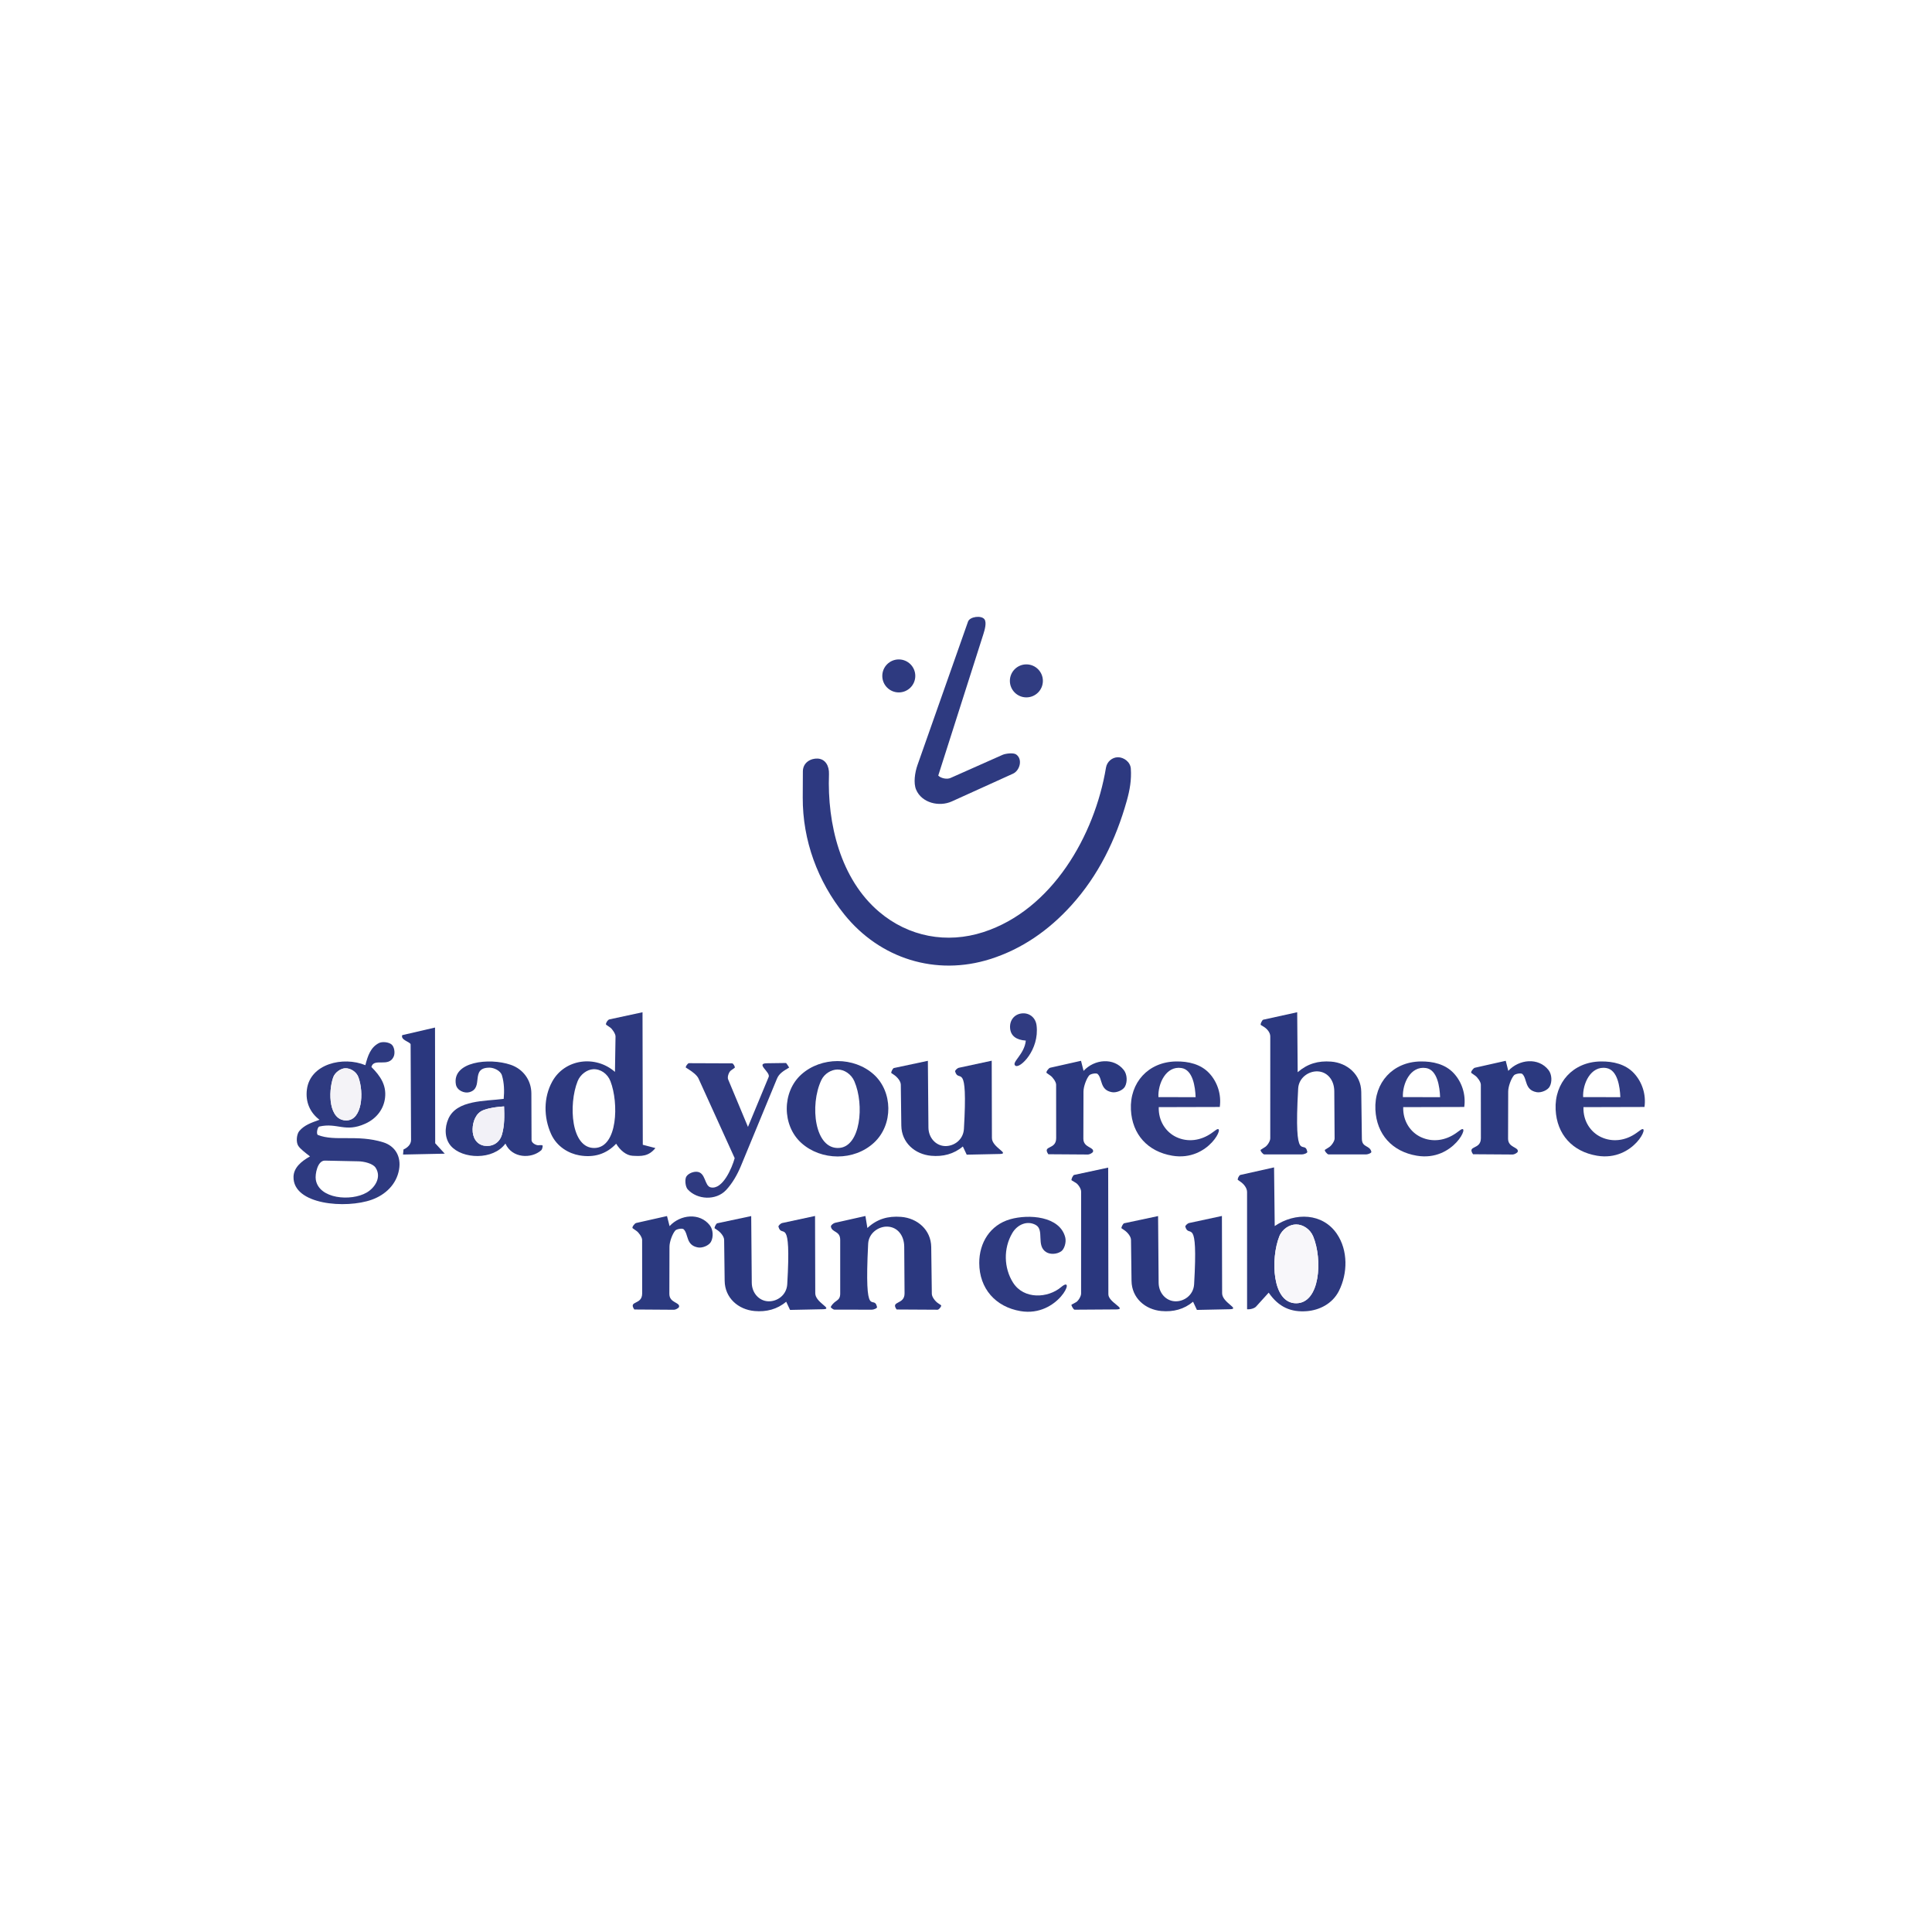
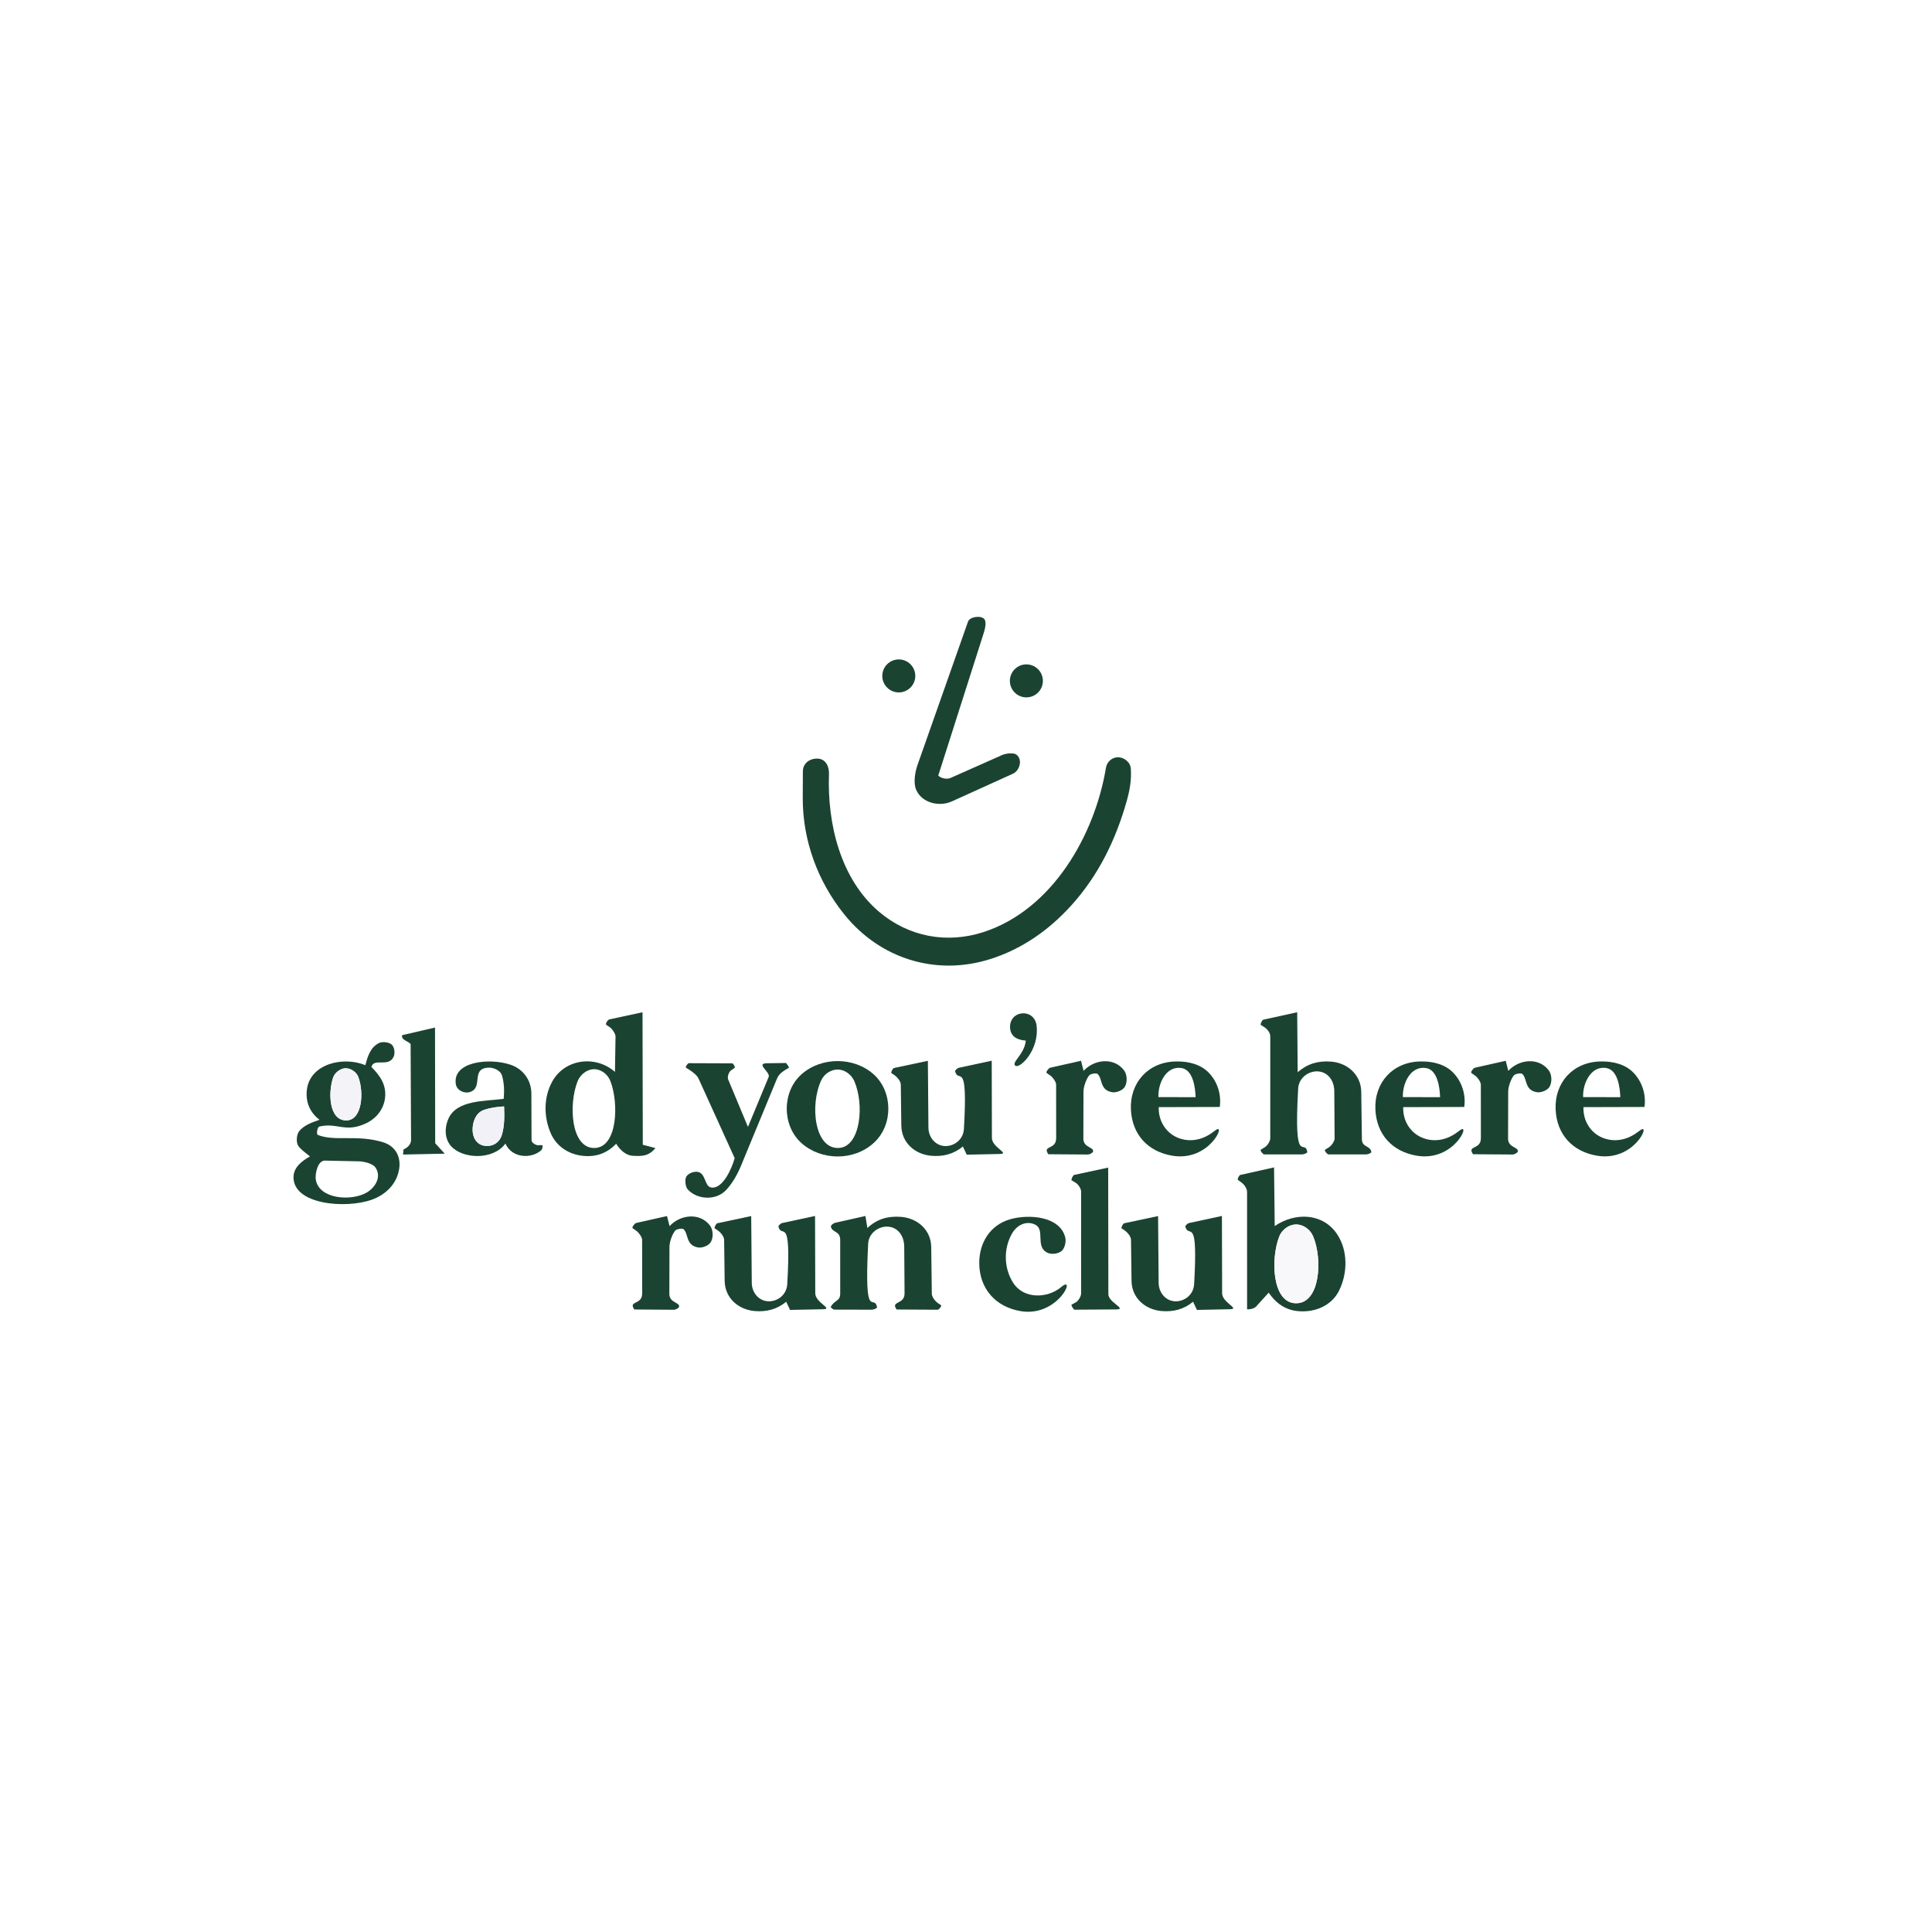
<svg xmlns="http://www.w3.org/2000/svg" width="1080pt" height="1080pt" viewBox="0 0 1080 1080" version="1.2">
  <g id="surface1">
-     <path style=" stroke:none;fill-rule:nonzero;fill:rgb(17.647%,22.353%,50.197%);fill-opacity:1;" d="M 448.809 431.223 C 448.832 426.043 453.496 423.832 457.137 424.051 C 461.383 424.309 463.582 428.098 463.406 432.797 C 462.383 460.371 469.797 491.387 491.488 509.758 C 507.91 523.668 529.23 527.684 549.711 521.059 C 588.148 508.629 611.957 467.035 618.242 429.156 C 618.812 425.73 621.742 423.34 624.898 423.312 C 628.18 423.281 631.879 425.887 632.137 429.684 C 632.566 435.996 631.562 441.656 629.883 447.637 C 623.773 469.379 614.035 489.371 598.898 506.094 C 586.293 520.02 571.336 530.496 553.566 536.129 C 523.172 545.758 491.906 535.945 471.973 511.18 C 457.141 492.762 448.621 469.824 448.738 445.766 Z M 448.809 431.223 " />
-     <path style=" stroke:none;fill-rule:nonzero;fill:rgb(18.039%,22.745%,50.197%);fill-opacity:1;" d="M 568.07 421.758 C 571.844 424.477 570.055 430.777 566.273 432.492 L 532.074 447.996 C 525.051 451.18 515.277 448.887 512.109 441.418 C 510.543 437.727 511.426 431.797 512.875 427.684 L 541.125 347.496 C 542.137 344.617 548.688 343.867 550.332 346.199 C 551.633 348.043 550.492 352.047 549.695 354.547 L 524.492 433.555 C 525.953 435.07 529.312 435.793 531.328 434.898 L 560.422 421.969 C 562.117 421.215 566.52 420.645 568.07 421.758 " />
-     <path style=" stroke:none;fill-rule:nonzero;fill:rgb(18.823%,23.529%,50.589%);fill-opacity:1;" d="M 582.977 380.613 C 582.977 385.711 578.848 389.84 573.754 389.84 C 568.66 389.84 564.527 385.711 564.527 380.613 C 564.527 375.52 568.66 371.391 573.754 371.391 C 578.848 371.391 582.977 375.52 582.977 380.613 " />
-     <path style=" stroke:none;fill-rule:nonzero;fill:rgb(18.039%,22.745%,50.197%);fill-opacity:1;" d="M 511.652 377.844 C 511.652 382.938 507.523 387.066 502.43 387.066 C 497.336 387.066 493.207 382.938 493.207 377.844 C 493.207 372.754 497.336 368.625 502.43 368.625 C 507.523 368.625 511.652 372.754 511.652 377.844 " />
-     <path style=" stroke:none;fill-rule:nonzero;fill:rgb(17.647%,22.353%,49.803%);fill-opacity:1;" d="M 734.082 691.191 C 732.406 687.137 728.422 684.473 724.559 684.473 C 720.797 684.473 716.734 687.113 715.133 691.168 C 710.234 703.562 711.02 728.531 724.547 728.531 C 737.957 728.535 739.406 704.078 734.082 691.191 M 709.207 722.605 L 702.141 730.398 C 701.262 731.371 698.902 732.07 697.125 731.875 L 697.117 666.348 C 697.117 664.059 695.238 661.875 693.648 660.754 L 692.008 659.598 C 691.535 659.266 692.617 656.965 693.355 656.801 L 712.207 652.582 L 712.574 685.371 C 724.082 677.527 739.387 678.102 747.297 689.691 C 753.637 698.98 753.391 711.848 748.473 721.625 C 744.777 728.961 737.352 732.422 730.473 732.953 C 721.77 733.621 714.84 730.801 709.207 722.605 " />
-     <path style=" stroke:none;fill-rule:nonzero;fill:rgb(16.862%,21.96%,49.803%);fill-opacity:1;" d="M 505.469 696.961 C 505.426 690.508 501.637 685.891 496.074 685.688 C 491.223 685.512 485.613 689.191 485.305 695.273 C 483.035 740.18 488.441 722.656 490.277 730.645 C 490.426 731.309 488.383 732.125 487.422 732.121 L 466.355 732.094 C 465.879 732.094 464.207 730.922 464.41 730.551 C 466.684 726.418 469.684 727.629 469.684 723.043 L 469.676 693.137 C 469.676 687.891 465.062 689.148 464.48 685.664 C 464.355 684.922 465.945 683.75 466.797 683.559 L 483.773 679.75 L 484.875 686.461 C 490.285 681.414 496.367 679.668 503.707 680.238 C 512.777 680.938 520.438 687.453 520.562 697.105 L 520.895 723.266 C 520.918 725.07 522.891 727.484 524.211 728.379 L 526.039 729.617 C 526.555 729.969 524.93 732.148 524.113 732.145 L 501.219 732.016 C 497.668 727.035 505.699 729.512 505.652 723.016 Z M 505.469 696.961 " />
-     <path style=" stroke:none;fill-rule:nonzero;fill:rgb(16.862%,21.96%,49.803%);fill-opacity:1;" d="M 683.176 722.961 C 683.191 728.207 693.492 731.746 687.5 731.871 L 669.086 732.254 L 666.93 727.672 C 661.918 731.906 655.832 733.484 649.164 732.871 C 640.152 732.039 632.652 725.578 632.531 716 L 632.238 693.141 C 632.211 691.074 630.145 688.781 628.504 687.676 L 626.996 686.664 C 626.52 686.344 627.785 683.949 628.406 683.816 L 647.375 679.789 L 647.684 717.055 C 647.734 722.781 651.73 727.137 656.707 727.426 C 661.785 727.723 667.16 724.059 667.52 717.887 C 669.816 678.312 664.637 692.828 662.602 685.734 C 662.43 685.141 663.941 683.844 664.586 683.703 L 683.062 679.73 Z M 683.176 722.961 " />
-     <path style=" stroke:none;fill-rule:nonzero;fill:rgb(16.862%,21.96%,49.803%);fill-opacity:1;" d="M 455.734 722.961 C 455.746 728.195 466.02 731.746 460.133 731.871 L 441.648 732.254 L 439.484 727.672 C 434.48 731.902 428.391 733.484 421.723 732.871 C 412.711 732.039 405.211 725.578 405.09 716 L 404.797 693.141 C 404.77 691.078 402.699 688.766 401.062 687.68 L 399.551 686.676 C 399.07 686.355 400.348 683.949 400.91 683.828 L 419.93 679.789 L 420.242 717.051 C 420.293 722.781 424.289 727.137 429.266 727.426 C 434.348 727.727 439.719 724.059 440.078 717.875 C 442.395 678.164 437.098 692.844 435.16 685.738 C 434.996 685.141 436.496 683.844 437.145 683.703 L 455.617 679.73 Z M 455.734 722.961 " />
-     <path style=" stroke:none;fill-rule:nonzero;fill:rgb(16.47%,21.568%,49.411%);fill-opacity:1;" d="M 600.691 732.129 C 600.078 732.133 598.633 729.512 599.004 729.312 L 601.508 727.945 C 602.672 727.312 604.34 724.746 604.34 723.105 L 604.352 666.137 C 604.352 664.41 602.664 661.992 601.43 661.246 L 599.078 659.828 C 598.57 659.52 599.82 656.926 600.418 656.797 L 619.48 652.699 L 619.586 723.539 C 619.594 728.066 630.348 731.93 623.922 731.973 Z M 600.691 732.129 " />
-     <path style=" stroke:none;fill-rule:nonzero;fill:rgb(18.039%,22.745%,50.197%);fill-opacity:1;" d="M 565.891 689.277 C 560.816 697.867 561.156 708.879 566.297 716.988 C 572.371 726.57 585.855 725.707 593.184 719.492 C 602.027 711.992 591.668 736.5 570.5 732.926 C 556.477 730.559 547.445 720.309 547.406 706.016 C 547.375 694.742 553.473 684.773 564.699 681.57 C 575.055 678.621 592.48 679.762 595.484 691.727 C 596.168 694.445 594.98 698.266 593.238 699.48 C 590.805 701.176 587.156 701.359 584.887 699.977 C 578.98 696.383 584.051 687.492 578.93 684.723 C 574.188 682.156 568.707 684.508 565.891 689.277 " />
-     <path style=" stroke:none;fill-rule:nonzero;fill:rgb(16.862%,22.353%,49.803%);fill-opacity:1;" d="M 374.172 723.297 C 374.16 728.438 380.207 727.891 379.586 730.57 C 379.43 731.234 377.625 732.168 376.793 732.164 L 354.586 732.012 C 351.074 726.863 358.984 729.711 358.977 723.031 L 358.949 693.121 C 358.945 691.539 357.027 688.969 355.855 688.141 L 353.66 686.586 C 353.047 686.152 354.742 683.859 355.598 683.664 L 372.863 679.781 L 374.293 685.41 C 380.305 678.875 391.164 677.742 396.77 684.938 C 398.688 687.395 398.883 691.496 397.434 694.18 C 396.336 696.215 392.691 697.781 390.148 697.324 C 383.316 696.09 384.965 689.906 382.18 687.18 C 381.422 686.434 378.172 687.059 377.461 687.898 C 375.809 689.848 374.25 694.199 374.242 696.938 Z M 374.172 723.297 " />
+     <path style=" stroke:none;fill-rule:nonzero;fill:#1B4332;fill-opacity:1;" d="M 448.809 431.223 C 448.832 426.043 453.496 423.832 457.137 424.051 C 461.383 424.309 463.582 428.098 463.406 432.797 C 462.383 460.371 469.797 491.387 491.488 509.758 C 507.91 523.668 529.23 527.684 549.711 521.059 C 588.148 508.629 611.957 467.035 618.242 429.156 C 618.812 425.73 621.742 423.34 624.898 423.312 C 628.18 423.281 631.879 425.887 632.137 429.684 C 632.566 435.996 631.562 441.656 629.883 447.637 C 623.773 469.379 614.035 489.371 598.898 506.094 C 586.293 520.02 571.336 530.496 553.566 536.129 C 523.172 545.758 491.906 535.945 471.973 511.18 C 457.141 492.762 448.621 469.824 448.738 445.766 Z M 448.809 431.223 " />
+     <path style=" stroke:none;fill-rule:nonzero;fill:#1B4332;fill-opacity:1;" d="M 568.07 421.758 C 571.844 424.477 570.055 430.777 566.273 432.492 L 532.074 447.996 C 525.051 451.18 515.277 448.887 512.109 441.418 C 510.543 437.727 511.426 431.797 512.875 427.684 L 541.125 347.496 C 542.137 344.617 548.688 343.867 550.332 346.199 C 551.633 348.043 550.492 352.047 549.695 354.547 L 524.492 433.555 C 525.953 435.07 529.312 435.793 531.328 434.898 L 560.422 421.969 C 562.117 421.215 566.52 420.645 568.07 421.758 " />
+     <path style=" stroke:none;fill-rule:nonzero;fill:#1B4332;fill-opacity:1;" d="M 582.977 380.613 C 582.977 385.711 578.848 389.84 573.754 389.84 C 568.66 389.84 564.527 385.711 564.527 380.613 C 564.527 375.52 568.66 371.391 573.754 371.391 C 578.848 371.391 582.977 375.52 582.977 380.613 " />
+     <path style=" stroke:none;fill-rule:nonzero;fill:#1B4332;fill-opacity:1;" d="M 511.652 377.844 C 511.652 382.938 507.523 387.066 502.43 387.066 C 497.336 387.066 493.207 382.938 493.207 377.844 C 493.207 372.754 497.336 368.625 502.43 368.625 C 507.523 368.625 511.652 372.754 511.652 377.844 " />
+     <path style=" stroke:none;fill-rule:nonzero;fill:#1B4332;fill-opacity:1;" d="M 734.082 691.191 C 732.406 687.137 728.422 684.473 724.559 684.473 C 720.797 684.473 716.734 687.113 715.133 691.168 C 710.234 703.562 711.02 728.531 724.547 728.531 C 737.957 728.535 739.406 704.078 734.082 691.191 M 709.207 722.605 L 702.141 730.398 C 701.262 731.371 698.902 732.07 697.125 731.875 L 697.117 666.348 C 697.117 664.059 695.238 661.875 693.648 660.754 L 692.008 659.598 C 691.535 659.266 692.617 656.965 693.355 656.801 L 712.207 652.582 L 712.574 685.371 C 724.082 677.527 739.387 678.102 747.297 689.691 C 753.637 698.98 753.391 711.848 748.473 721.625 C 744.777 728.961 737.352 732.422 730.473 732.953 C 721.77 733.621 714.84 730.801 709.207 722.605 " />
+     <path style=" stroke:none;fill-rule:nonzero;fill:#1B4332;fill-opacity:1;" d="M 505.469 696.961 C 505.426 690.508 501.637 685.891 496.074 685.688 C 491.223 685.512 485.613 689.191 485.305 695.273 C 483.035 740.18 488.441 722.656 490.277 730.645 C 490.426 731.309 488.383 732.125 487.422 732.121 L 466.355 732.094 C 465.879 732.094 464.207 730.922 464.41 730.551 C 466.684 726.418 469.684 727.629 469.684 723.043 L 469.676 693.137 C 469.676 687.891 465.062 689.148 464.48 685.664 C 464.355 684.922 465.945 683.75 466.797 683.559 L 483.773 679.75 L 484.875 686.461 C 490.285 681.414 496.367 679.668 503.707 680.238 C 512.777 680.938 520.438 687.453 520.562 697.105 L 520.895 723.266 C 520.918 725.07 522.891 727.484 524.211 728.379 L 526.039 729.617 C 526.555 729.969 524.93 732.148 524.113 732.145 L 501.219 732.016 C 497.668 727.035 505.699 729.512 505.652 723.016 Z M 505.469 696.961 " />
+     <path style=" stroke:none;fill-rule:nonzero;fill:#1B4332;fill-opacity:1;" d="M 683.176 722.961 C 683.191 728.207 693.492 731.746 687.5 731.871 L 669.086 732.254 L 666.93 727.672 C 661.918 731.906 655.832 733.484 649.164 732.871 C 640.152 732.039 632.652 725.578 632.531 716 L 632.238 693.141 C 632.211 691.074 630.145 688.781 628.504 687.676 L 626.996 686.664 C 626.52 686.344 627.785 683.949 628.406 683.816 L 647.375 679.789 L 647.684 717.055 C 647.734 722.781 651.73 727.137 656.707 727.426 C 661.785 727.723 667.16 724.059 667.52 717.887 C 669.816 678.312 664.637 692.828 662.602 685.734 C 662.43 685.141 663.941 683.844 664.586 683.703 L 683.062 679.73 Z M 683.176 722.961 " />
+     <path style=" stroke:none;fill-rule:nonzero;fill:#1B4332;fill-opacity:1;" d="M 455.734 722.961 C 455.746 728.195 466.02 731.746 460.133 731.871 L 441.648 732.254 L 439.484 727.672 C 434.48 731.902 428.391 733.484 421.723 732.871 C 412.711 732.039 405.211 725.578 405.09 716 L 404.797 693.141 C 404.77 691.078 402.699 688.766 401.062 687.68 L 399.551 686.676 C 399.07 686.355 400.348 683.949 400.91 683.828 L 419.93 679.789 L 420.242 717.051 C 420.293 722.781 424.289 727.137 429.266 727.426 C 434.348 727.727 439.719 724.059 440.078 717.875 C 442.395 678.164 437.098 692.844 435.16 685.738 C 434.996 685.141 436.496 683.844 437.145 683.703 L 455.617 679.73 Z M 455.734 722.961 " />
+     <path style=" stroke:none;fill-rule:nonzero;fill:#1B4332;fill-opacity:1;" d="M 600.691 732.129 C 600.078 732.133 598.633 729.512 599.004 729.312 L 601.508 727.945 C 602.672 727.312 604.34 724.746 604.34 723.105 L 604.352 666.137 C 604.352 664.41 602.664 661.992 601.43 661.246 L 599.078 659.828 C 598.57 659.52 599.82 656.926 600.418 656.797 L 619.48 652.699 L 619.586 723.539 C 619.594 728.066 630.348 731.93 623.922 731.973 Z M 600.691 732.129 " />
+     <path style=" stroke:none;fill-rule:nonzero;fill:#1B4332;fill-opacity:1;" d="M 565.891 689.277 C 560.816 697.867 561.156 708.879 566.297 716.988 C 572.371 726.57 585.855 725.707 593.184 719.492 C 602.027 711.992 591.668 736.5 570.5 732.926 C 556.477 730.559 547.445 720.309 547.406 706.016 C 547.375 694.742 553.473 684.773 564.699 681.57 C 575.055 678.621 592.48 679.762 595.484 691.727 C 596.168 694.445 594.98 698.266 593.238 699.48 C 590.805 701.176 587.156 701.359 584.887 699.977 C 578.98 696.383 584.051 687.492 578.93 684.723 C 574.188 682.156 568.707 684.508 565.891 689.277 " />
+     <path style=" stroke:none;fill-rule:nonzero;fill:#1B4332;fill-opacity:1;" d="M 374.172 723.297 C 374.16 728.438 380.207 727.891 379.586 730.57 C 379.43 731.234 377.625 732.168 376.793 732.164 L 354.586 732.012 C 351.074 726.863 358.984 729.711 358.977 723.031 L 358.949 693.121 C 358.945 691.539 357.027 688.969 355.855 688.141 L 353.66 686.586 C 353.047 686.152 354.742 683.859 355.598 683.664 L 372.863 679.781 L 374.293 685.41 C 380.305 678.875 391.164 677.742 396.77 684.938 C 398.688 687.395 398.883 691.496 397.434 694.18 C 396.336 696.215 392.691 697.781 390.148 697.324 C 383.316 696.09 384.965 689.906 382.18 687.18 C 381.422 686.434 378.172 687.059 377.461 687.898 C 375.809 689.848 374.25 694.199 374.242 696.938 Z M 374.172 723.297 " />
    <path style=" stroke:none;fill-rule:nonzero;fill:rgb(97.255%,96.863%,98.039%);fill-opacity:1;" d="M 734.082 691.191 C 739.406 704.078 737.957 728.535 724.547 728.531 C 711.02 728.531 710.234 703.562 715.133 691.168 C 716.734 687.113 720.797 684.473 724.559 684.473 C 728.422 684.473 732.406 687.137 734.082 691.191 " />
-     <path style=" stroke:none;fill-rule:nonzero;fill:rgb(18.039%,22.745%,50.197%);fill-opacity:1;" d="M 209.996 652.793 C 208.398 650.309 203.277 649.242 200.465 649.184 L 181.637 648.789 C 177.5 648.703 176.047 656.359 176.531 659.422 C 178.246 670.234 196.172 671.703 204.926 666.676 C 209.41 664.102 213.492 658.23 209.996 652.793 M 200.383 602.242 C 199.238 599.074 195.859 597.008 192.852 597.172 C 190.406 597.305 187.211 599.523 186.262 602.242 C 183.348 610.574 183.754 626.645 193.836 626.305 C 202.391 626.016 203.535 610.965 200.383 602.242 M 223.066 653.855 C 221.605 662.094 215.457 667.898 207.859 670.633 C 193.422 675.828 163.719 673.504 164.078 657.824 C 164.191 652.797 168.336 649.195 173.297 646.434 C 170.5 644.238 167.863 642.289 166.703 640.477 C 165.398 638.426 165.773 634.023 167.359 632.184 C 170.168 628.926 173.949 627.625 178.598 625.957 C 173.227 621.914 170.664 615.895 171.566 608.992 C 173.438 594.637 191.848 590.32 204.238 595.441 C 205.602 590.156 207.16 585.48 211.801 583.082 C 213.664 582.117 217.352 582.504 218.969 583.934 C 220.395 585.191 221.012 588.566 220.059 590.684 C 217.234 596.949 209.012 591.109 207.617 596.445 C 212.695 601.531 216.074 606.625 215.242 613.711 C 214.539 619.715 210.762 625.172 204.227 628.129 C 192.867 633.273 188.645 627.422 178.508 629.738 C 177.434 629.984 176.641 634.035 177.754 634.473 C 187.367 638.25 199.598 634.039 214.168 638.535 C 220.785 640.574 224.398 646.355 223.066 653.855 " />
-     <path style=" stroke:none;fill-rule:nonzero;fill:rgb(17.647%,22.353%,49.803%);fill-opacity:1;" d="M 341.25 604.422 C 339.617 600.195 335.699 597.488 331.578 597.703 C 328.215 597.875 324.434 600.562 322.91 604.355 C 317.707 617.312 319.102 642.223 332.523 641.727 C 345.293 641.25 345.945 616.574 341.25 604.422 M 308.051 633.891 C 303.852 624.551 303.812 613.516 308.676 604.641 C 315.672 591.871 332.91 589.652 343.766 599.203 L 344.082 579.367 C 344.102 577.941 342.273 575.191 341.094 574.379 L 338.887 572.863 C 338.262 572.434 339.684 570.059 340.605 569.859 L 359.172 565.855 L 359.324 639.934 L 366.379 641.777 C 362.531 646.523 358.52 646.363 353.516 646.074 C 350.078 645.875 346.617 642.988 344.441 639.344 C 338.91 645.18 332.008 647.27 323.859 645.848 C 318.07 644.836 311.328 641.168 308.051 633.891 " />
-     <path style=" stroke:none;fill-rule:nonzero;fill:rgb(16.862%,21.96%,49.803%);fill-opacity:1;" d="M 745.875 610.008 C 745.832 603.527 741.82 599.066 736.461 598.898 C 731.473 598.742 726.027 602.469 725.684 608.504 C 723.148 653.23 729.199 636.023 730.797 643.871 C 730.938 644.566 728.891 645.324 727.82 645.324 L 706.727 645.328 C 705.996 645.328 704.223 643.07 704.766 642.727 L 707.254 641.145 C 708.395 640.422 710.082 638.008 710.082 636.32 L 710.09 579.355 C 710.09 577.09 708.176 575.023 706.531 574.023 L 704.844 572.996 C 704.324 572.68 705.551 570.156 706.148 570.023 L 725.141 565.848 L 725.41 599.371 C 730.914 594.617 736.852 592.879 744.121 593.445 C 753.137 594.148 760.828 600.711 760.953 610.371 L 761.297 636.645 C 761.363 641.633 765.711 640.066 766.598 643.855 C 766.754 644.52 764.711 645.324 763.73 645.324 L 742.684 645.332 C 741.906 645.332 740.129 643.082 740.668 642.742 L 743.02 641.246 C 744.262 640.457 746.062 637.961 746.055 636.418 Z M 745.875 610.008 " />
-     <path style=" stroke:none;fill-rule:nonzero;fill:rgb(16.862%,21.96%,49.803%);fill-opacity:1;" d="M 554.488 636.172 C 554.504 641.41 564.785 644.961 558.879 645.082 L 540.398 645.469 L 538.242 640.887 C 533.234 645.117 527.148 646.695 520.48 646.082 C 511.469 645.254 503.969 638.789 503.844 629.215 L 503.555 606.352 C 503.527 604.285 501.457 601.992 499.82 600.891 L 498.312 599.875 C 497.832 599.555 499.105 597.16 499.668 597.043 L 518.688 593 L 519 630.266 C 519.047 635.992 523.047 640.348 528.023 640.641 C 533.102 640.938 538.477 637.273 538.836 631.102 C 541.133 591.52 535.953 606.043 533.918 598.949 C 533.746 598.352 535.254 597.055 535.902 596.918 L 554.375 592.941 Z M 554.488 636.172 " />
-     <path style=" stroke:none;fill-rule:nonzero;fill:rgb(17.647%,22.745%,50.197%);fill-opacity:1;" d="M 280.637 634.117 C 282.066 628.984 281.988 623.93 281.781 618.488 C 277.715 618.766 273.965 619.199 270.277 620.559 C 265.988 622.141 264.285 627.016 264.191 631.184 C 264.074 636.086 266.555 639.777 270.684 640.461 C 274.746 641.133 279.203 639.273 280.637 634.117 M 282.535 639.262 C 275.684 648.672 258.41 648.012 251.969 640.496 C 248.52 636.465 248.418 630.418 250.656 625.371 C 255.34 614.797 271.098 615.637 281.57 614.273 C 281.957 610.051 281.887 605.395 280.586 601.133 C 279.75 598.391 275.988 596.844 273.699 596.828 C 262.422 596.762 270.867 608.336 262.27 610.57 C 259.605 611.266 255.445 609.641 254.84 606.176 C 252.637 593.496 273.379 591.109 285.461 595.215 C 292.469 597.598 297.016 603.852 297.039 611.27 L 297.137 637.359 C 297.145 638.969 299.797 640.383 301.184 640.195 C 302.043 640.082 303.324 640.051 303.355 640.477 C 303.395 641.047 303.07 642.539 302.59 642.969 C 297.02 647.957 286.168 647.484 282.535 639.262 " />
-     <path style=" stroke:none;fill-rule:nonzero;fill:rgb(18.039%,22.745%,50.197%);fill-opacity:1;" d="M 477.586 604.41 C 475.863 600.418 471.926 597.836 468.16 597.867 C 464.75 597.895 460.848 600.148 459.133 603.777 C 452.5 617.777 455.359 642.746 469.172 641.699 C 480.984 640.809 483.32 617.68 477.586 604.41 M 488.617 638.73 C 477.395 649.168 459.016 648.863 447.984 638.953 C 437.098 629.18 437.07 610.395 447.953 600.625 C 459.039 590.672 477.34 590.645 488.422 600.605 C 499.066 610.172 499.48 628.629 488.617 638.73 " />
-     <path style=" stroke:none;fill-rule:nonzero;fill:rgb(18.823%,23.137%,50.589%);fill-opacity:1;" d="M 905.777 613.324 C 905.559 607.559 904.262 598.074 897.926 597.039 C 889.188 595.605 884.609 605.957 884.984 613.289 Z M 914.879 633.281 L 917.055 631.711 C 922.98 627.438 913.488 649.52 892.754 646.051 C 879 643.75 870.273 634.129 869.609 620.305 C 868.887 605.23 879.262 593.652 894.723 593.359 C 901.773 593.227 908.75 594.895 913.445 599.988 C 917.973 604.895 920.25 611.816 919.281 618.805 L 885.16 618.895 C 884.918 626.621 889.117 632.883 895.016 635.645 C 901.449 638.652 908.781 637.68 914.879 633.281 " />
-     <path style=" stroke:none;fill-rule:nonzero;fill:rgb(18.823%,23.137%,50.589%);fill-opacity:1;" d="M 805.023 613.328 C 804.824 607.586 803.473 598.027 797.184 597.047 C 788.348 595.668 783.895 605.93 784.23 613.289 Z M 814.125 633.281 L 816.305 631.707 C 822.23 627.434 812.738 649.52 792.004 646.051 C 778.246 643.75 769.52 634.125 768.855 620.305 C 768.133 605.23 778.508 593.656 793.973 593.359 C 801.02 593.223 807.996 594.895 812.695 599.988 C 817.219 604.895 819.496 611.812 818.527 618.805 L 784.406 618.895 C 784.164 626.621 788.363 632.883 794.266 635.645 C 800.695 638.652 808.031 637.68 814.125 633.281 " />
-     <path style=" stroke:none;fill-rule:nonzero;fill:rgb(18.823%,23.137%,50.589%);fill-opacity:1;" d="M 668.359 613.328 C 668.141 607.586 666.863 598.051 660.473 597.035 C 651.758 595.648 647.203 605.926 647.566 613.289 Z M 677.461 633.281 L 679.633 631.715 C 685.566 627.441 676.07 649.516 655.336 646.051 C 641.582 643.75 632.855 634.129 632.191 620.305 C 631.469 605.23 641.844 593.656 657.305 593.359 C 664.355 593.227 671.332 594.895 676.031 599.988 C 680.555 604.895 682.832 611.812 681.863 618.805 L 647.742 618.895 C 647.5 626.621 651.699 632.883 657.598 635.645 C 664.027 638.656 671.363 637.676 677.461 633.281 " />
-     <path style=" stroke:none;fill-rule:nonzero;fill:rgb(18.431%,22.745%,50.197%);fill-opacity:1;" d="M 441.148 596.766 C 437.609 598.867 435.488 600.184 434.301 603.059 L 414.164 651.809 C 412.172 656.633 409.371 661.547 405.84 665.293 C 400.246 671.227 389.766 670.734 384.453 664.887 C 383.152 663.449 382.824 659.934 383.434 658.211 C 384.043 656.473 386.84 654.957 389.324 655.02 C 394.648 655.148 393.641 662.957 397.316 663.754 C 403.953 665.188 409.211 652.887 410.691 647.414 L 390.496 602.949 C 389.578 600.926 386.891 599.016 385.117 597.879 L 383.434 596.801 C 382.957 596.496 384.438 594.324 385.105 594.324 L 409.273 594.418 C 409.984 594.422 411.109 596.609 410.68 596.918 L 408.605 598.395 C 407.477 599.199 406.438 601.961 407.035 603.391 L 418.117 629.945 L 429.699 602 C 430.797 599.355 422.168 594.457 428.68 594.367 L 439.418 594.219 C 439.512 594.219 440.516 595.723 441.148 596.766 " />
-     <path style=" stroke:none;fill-rule:nonzero;fill:rgb(16.862%,22.353%,49.803%);fill-opacity:1;" d="M 843.023 636.512 C 843.008 641.648 849.059 641.105 848.434 643.785 C 848.281 644.449 846.473 645.383 845.645 645.379 L 823.434 645.227 C 819.93 640.066 827.828 642.934 827.824 636.242 L 827.797 606.336 C 827.797 604.754 825.879 602.18 824.707 601.352 L 822.512 599.801 C 821.895 599.367 823.59 597.07 824.445 596.879 L 841.715 592.992 L 843.145 598.625 C 849.16 592.086 860.004 590.961 865.625 598.148 C 867.52 600.574 867.727 604.703 866.289 607.387 C 865.195 609.422 861.551 610.996 859 610.535 C 852.172 609.309 853.809 603.117 851.031 600.391 C 850.27 599.648 847.02 600.27 846.305 601.113 C 844.668 603.051 843.098 607.41 843.09 610.152 Z M 843.023 636.512 " />
-     <path style=" stroke:none;fill-rule:nonzero;fill:rgb(16.862%,22.353%,49.803%);fill-opacity:1;" d="M 605.605 636.512 C 605.59 641.648 611.641 641.105 611.02 643.785 C 610.863 644.449 609.055 645.383 608.227 645.379 L 586.02 645.227 C 582.508 640.07 590.414 642.93 590.406 636.246 L 590.379 606.336 C 590.379 604.754 588.461 602.18 587.289 601.352 L 585.094 599.801 C 584.48 599.367 586.172 597.07 587.031 596.879 L 604.297 592.992 L 605.727 598.625 C 611.742 592.086 622.586 590.961 628.207 598.148 C 630.105 600.574 630.309 604.703 628.871 607.387 C 627.781 609.422 624.133 610.996 621.582 610.535 C 614.75 609.309 616.395 603.113 613.613 600.391 C 612.852 599.648 609.605 600.27 608.852 601.16 C 607.328 602.961 605.68 607.414 605.672 610.148 Z M 605.605 636.512 " />
-     <path style=" stroke:none;fill-rule:nonzero;fill:rgb(16.47%,21.568%,49.411%);fill-opacity:1;" d="M 225.309 645.398 L 225.547 642.57 C 227.734 641.613 229.793 639.785 229.781 637.207 L 229.539 583.852 C 229.535 582.465 223.781 581.449 224.855 578.652 L 243.176 574.402 L 243.277 639.09 L 248.617 644.91 Z M 225.309 645.398 " />
-     <path style=" stroke:none;fill-rule:nonzero;fill:rgb(18.823%,23.137%,50.589%);fill-opacity:1;" d="M 579.453 573.262 C 581.102 586.926 570.16 597.496 567.648 595.762 C 565.047 593.969 572.691 589.52 573.434 581.699 C 568.047 581.332 565.035 579.027 564.656 574.855 C 564.258 570.492 566.891 567.086 570.969 566.527 C 575.172 565.953 578.895 568.633 579.453 573.262 " />
+     <path style=" stroke:none;fill-rule:nonzero;fill:#1B4332;fill-opacity:1;" d="M 209.996 652.793 C 208.398 650.309 203.277 649.242 200.465 649.184 L 181.637 648.789 C 177.5 648.703 176.047 656.359 176.531 659.422 C 178.246 670.234 196.172 671.703 204.926 666.676 C 209.41 664.102 213.492 658.23 209.996 652.793 M 200.383 602.242 C 199.238 599.074 195.859 597.008 192.852 597.172 C 190.406 597.305 187.211 599.523 186.262 602.242 C 183.348 610.574 183.754 626.645 193.836 626.305 C 202.391 626.016 203.535 610.965 200.383 602.242 M 223.066 653.855 C 221.605 662.094 215.457 667.898 207.859 670.633 C 193.422 675.828 163.719 673.504 164.078 657.824 C 164.191 652.797 168.336 649.195 173.297 646.434 C 170.5 644.238 167.863 642.289 166.703 640.477 C 165.398 638.426 165.773 634.023 167.359 632.184 C 170.168 628.926 173.949 627.625 178.598 625.957 C 173.227 621.914 170.664 615.895 171.566 608.992 C 173.438 594.637 191.848 590.32 204.238 595.441 C 205.602 590.156 207.16 585.48 211.801 583.082 C 213.664 582.117 217.352 582.504 218.969 583.934 C 220.395 585.191 221.012 588.566 220.059 590.684 C 217.234 596.949 209.012 591.109 207.617 596.445 C 212.695 601.531 216.074 606.625 215.242 613.711 C 214.539 619.715 210.762 625.172 204.227 628.129 C 192.867 633.273 188.645 627.422 178.508 629.738 C 177.434 629.984 176.641 634.035 177.754 634.473 C 187.367 638.25 199.598 634.039 214.168 638.535 C 220.785 640.574 224.398 646.355 223.066 653.855 " />
+     <path style=" stroke:none;fill-rule:nonzero;fill:#1B4332;fill-opacity:1;" d="M 341.25 604.422 C 339.617 600.195 335.699 597.488 331.578 597.703 C 328.215 597.875 324.434 600.562 322.91 604.355 C 317.707 617.312 319.102 642.223 332.523 641.727 C 345.293 641.25 345.945 616.574 341.25 604.422 M 308.051 633.891 C 303.852 624.551 303.812 613.516 308.676 604.641 C 315.672 591.871 332.91 589.652 343.766 599.203 L 344.082 579.367 C 344.102 577.941 342.273 575.191 341.094 574.379 L 338.887 572.863 C 338.262 572.434 339.684 570.059 340.605 569.859 L 359.172 565.855 L 359.324 639.934 L 366.379 641.777 C 362.531 646.523 358.52 646.363 353.516 646.074 C 350.078 645.875 346.617 642.988 344.441 639.344 C 338.91 645.18 332.008 647.27 323.859 645.848 C 318.07 644.836 311.328 641.168 308.051 633.891 " />
+     <path style=" stroke:none;fill-rule:nonzero;fill:#1B4332;fill-opacity:1;" d="M 745.875 610.008 C 745.832 603.527 741.82 599.066 736.461 598.898 C 731.473 598.742 726.027 602.469 725.684 608.504 C 723.148 653.23 729.199 636.023 730.797 643.871 C 730.938 644.566 728.891 645.324 727.82 645.324 L 706.727 645.328 C 705.996 645.328 704.223 643.07 704.766 642.727 L 707.254 641.145 C 708.395 640.422 710.082 638.008 710.082 636.32 L 710.09 579.355 C 710.09 577.09 708.176 575.023 706.531 574.023 L 704.844 572.996 C 704.324 572.68 705.551 570.156 706.148 570.023 L 725.141 565.848 L 725.41 599.371 C 730.914 594.617 736.852 592.879 744.121 593.445 C 753.137 594.148 760.828 600.711 760.953 610.371 L 761.297 636.645 C 761.363 641.633 765.711 640.066 766.598 643.855 C 766.754 644.52 764.711 645.324 763.73 645.324 L 742.684 645.332 C 741.906 645.332 740.129 643.082 740.668 642.742 L 743.02 641.246 C 744.262 640.457 746.062 637.961 746.055 636.418 Z M 745.875 610.008 " />
+     <path style=" stroke:none;fill-rule:nonzero;fill:#1B4332;fill-opacity:1;" d="M 554.488 636.172 C 554.504 641.41 564.785 644.961 558.879 645.082 L 540.398 645.469 L 538.242 640.887 C 533.234 645.117 527.148 646.695 520.48 646.082 C 511.469 645.254 503.969 638.789 503.844 629.215 L 503.555 606.352 C 503.527 604.285 501.457 601.992 499.82 600.891 L 498.312 599.875 C 497.832 599.555 499.105 597.16 499.668 597.043 L 518.688 593 L 519 630.266 C 519.047 635.992 523.047 640.348 528.023 640.641 C 533.102 640.938 538.477 637.273 538.836 631.102 C 541.133 591.52 535.953 606.043 533.918 598.949 C 533.746 598.352 535.254 597.055 535.902 596.918 L 554.375 592.941 Z M 554.488 636.172 " />
+     <path style=" stroke:none;fill-rule:nonzero;fill:#1B4332;fill-opacity:1;" d="M 280.637 634.117 C 282.066 628.984 281.988 623.93 281.781 618.488 C 277.715 618.766 273.965 619.199 270.277 620.559 C 265.988 622.141 264.285 627.016 264.191 631.184 C 264.074 636.086 266.555 639.777 270.684 640.461 C 274.746 641.133 279.203 639.273 280.637 634.117 M 282.535 639.262 C 275.684 648.672 258.41 648.012 251.969 640.496 C 248.52 636.465 248.418 630.418 250.656 625.371 C 255.34 614.797 271.098 615.637 281.57 614.273 C 281.957 610.051 281.887 605.395 280.586 601.133 C 279.75 598.391 275.988 596.844 273.699 596.828 C 262.422 596.762 270.867 608.336 262.27 610.57 C 259.605 611.266 255.445 609.641 254.84 606.176 C 252.637 593.496 273.379 591.109 285.461 595.215 C 292.469 597.598 297.016 603.852 297.039 611.27 L 297.137 637.359 C 297.145 638.969 299.797 640.383 301.184 640.195 C 302.043 640.082 303.324 640.051 303.355 640.477 C 303.395 641.047 303.07 642.539 302.59 642.969 C 297.02 647.957 286.168 647.484 282.535 639.262 " />
+     <path style=" stroke:none;fill-rule:nonzero;fill:#1B4332;fill-opacity:1;" d="M 477.586 604.41 C 475.863 600.418 471.926 597.836 468.16 597.867 C 464.75 597.895 460.848 600.148 459.133 603.777 C 452.5 617.777 455.359 642.746 469.172 641.699 C 480.984 640.809 483.32 617.68 477.586 604.41 M 488.617 638.73 C 477.395 649.168 459.016 648.863 447.984 638.953 C 437.098 629.18 437.07 610.395 447.953 600.625 C 459.039 590.672 477.34 590.645 488.422 600.605 C 499.066 610.172 499.48 628.629 488.617 638.73 " />
+     <path style=" stroke:none;fill-rule:nonzero;fill:#1B4332;fill-opacity:1;" d="M 905.777 613.324 C 905.559 607.559 904.262 598.074 897.926 597.039 C 889.188 595.605 884.609 605.957 884.984 613.289 Z M 914.879 633.281 L 917.055 631.711 C 922.98 627.438 913.488 649.52 892.754 646.051 C 879 643.75 870.273 634.129 869.609 620.305 C 868.887 605.23 879.262 593.652 894.723 593.359 C 901.773 593.227 908.75 594.895 913.445 599.988 C 917.973 604.895 920.25 611.816 919.281 618.805 L 885.16 618.895 C 884.918 626.621 889.117 632.883 895.016 635.645 C 901.449 638.652 908.781 637.68 914.879 633.281 " />
+     <path style=" stroke:none;fill-rule:nonzero;fill:#1B4332;fill-opacity:1;" d="M 805.023 613.328 C 804.824 607.586 803.473 598.027 797.184 597.047 C 788.348 595.668 783.895 605.93 784.23 613.289 Z M 814.125 633.281 L 816.305 631.707 C 822.23 627.434 812.738 649.52 792.004 646.051 C 778.246 643.75 769.52 634.125 768.855 620.305 C 768.133 605.23 778.508 593.656 793.973 593.359 C 801.02 593.223 807.996 594.895 812.695 599.988 C 817.219 604.895 819.496 611.812 818.527 618.805 L 784.406 618.895 C 784.164 626.621 788.363 632.883 794.266 635.645 C 800.695 638.652 808.031 637.68 814.125 633.281 " />
+     <path style=" stroke:none;fill-rule:nonzero;fill:#1B4332;fill-opacity:1;" d="M 668.359 613.328 C 668.141 607.586 666.863 598.051 660.473 597.035 C 651.758 595.648 647.203 605.926 647.566 613.289 Z M 677.461 633.281 L 679.633 631.715 C 685.566 627.441 676.07 649.516 655.336 646.051 C 641.582 643.75 632.855 634.129 632.191 620.305 C 631.469 605.23 641.844 593.656 657.305 593.359 C 664.355 593.227 671.332 594.895 676.031 599.988 C 680.555 604.895 682.832 611.812 681.863 618.805 L 647.742 618.895 C 647.5 626.621 651.699 632.883 657.598 635.645 C 664.027 638.656 671.363 637.676 677.461 633.281 " />
+     <path style=" stroke:none;fill-rule:nonzero;fill:#1B4332;fill-opacity:1;" d="M 441.148 596.766 C 437.609 598.867 435.488 600.184 434.301 603.059 L 414.164 651.809 C 412.172 656.633 409.371 661.547 405.84 665.293 C 400.246 671.227 389.766 670.734 384.453 664.887 C 383.152 663.449 382.824 659.934 383.434 658.211 C 384.043 656.473 386.84 654.957 389.324 655.02 C 394.648 655.148 393.641 662.957 397.316 663.754 C 403.953 665.188 409.211 652.887 410.691 647.414 L 390.496 602.949 C 389.578 600.926 386.891 599.016 385.117 597.879 L 383.434 596.801 C 382.957 596.496 384.438 594.324 385.105 594.324 L 409.273 594.418 C 409.984 594.422 411.109 596.609 410.68 596.918 L 408.605 598.395 C 407.477 599.199 406.438 601.961 407.035 603.391 L 418.117 629.945 L 429.699 602 C 430.797 599.355 422.168 594.457 428.68 594.367 L 439.418 594.219 C 439.512 594.219 440.516 595.723 441.148 596.766 " />
+     <path style=" stroke:none;fill-rule:nonzero;fill:#1B4332;fill-opacity:1;" d="M 843.023 636.512 C 843.008 641.648 849.059 641.105 848.434 643.785 C 848.281 644.449 846.473 645.383 845.645 645.379 L 823.434 645.227 C 819.93 640.066 827.828 642.934 827.824 636.242 L 827.797 606.336 C 827.797 604.754 825.879 602.18 824.707 601.352 L 822.512 599.801 C 821.895 599.367 823.59 597.07 824.445 596.879 L 841.715 592.992 L 843.145 598.625 C 849.16 592.086 860.004 590.961 865.625 598.148 C 867.52 600.574 867.727 604.703 866.289 607.387 C 865.195 609.422 861.551 610.996 859 610.535 C 852.172 609.309 853.809 603.117 851.031 600.391 C 850.27 599.648 847.02 600.27 846.305 601.113 C 844.668 603.051 843.098 607.41 843.09 610.152 Z M 843.023 636.512 " />
+     <path style=" stroke:none;fill-rule:nonzero;fill:#1B4332;fill-opacity:1;" d="M 605.605 636.512 C 605.59 641.648 611.641 641.105 611.02 643.785 C 610.863 644.449 609.055 645.383 608.227 645.379 L 586.02 645.227 C 582.508 640.07 590.414 642.93 590.406 636.246 L 590.379 606.336 C 590.379 604.754 588.461 602.18 587.289 601.352 L 585.094 599.801 C 584.48 599.367 586.172 597.07 587.031 596.879 L 604.297 592.992 L 605.727 598.625 C 611.742 592.086 622.586 590.961 628.207 598.148 C 630.105 600.574 630.309 604.703 628.871 607.387 C 627.781 609.422 624.133 610.996 621.582 610.535 C 614.75 609.309 616.395 603.113 613.613 600.391 C 612.852 599.648 609.605 600.27 608.852 601.16 C 607.328 602.961 605.68 607.414 605.672 610.148 Z M 605.605 636.512 " />
+     <path style=" stroke:none;fill-rule:nonzero;fill:#1B4332;fill-opacity:1;" d="M 225.309 645.398 L 225.547 642.57 C 227.734 641.613 229.793 639.785 229.781 637.207 L 229.539 583.852 C 229.535 582.465 223.781 581.449 224.855 578.652 L 243.176 574.402 L 243.277 639.09 L 248.617 644.91 Z M 225.309 645.398 " />
+     <path style=" stroke:none;fill-rule:nonzero;fill:#1B4332;fill-opacity:1;" d="M 579.453 573.262 C 581.102 586.926 570.16 597.496 567.648 595.762 C 565.047 593.969 572.691 589.52 573.434 581.699 C 568.047 581.332 565.035 579.027 564.656 574.855 C 564.258 570.492 566.891 567.086 570.969 566.527 C 575.172 565.953 578.895 568.633 579.453 573.262 " />
    <path style=" stroke:none;fill-rule:nonzero;fill:rgb(95.686%,95.294%,96.863%);fill-opacity:1;" d="M 200.383 602.242 C 203.535 610.969 202.391 626.016 193.836 626.305 C 183.754 626.645 183.348 610.574 186.262 602.242 C 187.211 599.523 190.406 597.305 192.852 597.172 C 195.859 597.008 199.238 599.074 200.383 602.242 " />
    <path style=" stroke:none;fill-rule:nonzero;fill:rgb(94.902%,94.51%,96.863%);fill-opacity:1;" d="M 280.637 634.117 C 279.203 639.273 274.746 641.133 270.684 640.461 C 266.555 639.777 264.074 636.086 264.191 631.184 C 264.285 627.016 265.988 622.141 270.277 620.559 C 273.965 619.199 277.715 618.766 281.781 618.488 C 281.988 623.93 282.066 628.984 280.637 634.117 " />
  </g>
</svg>
